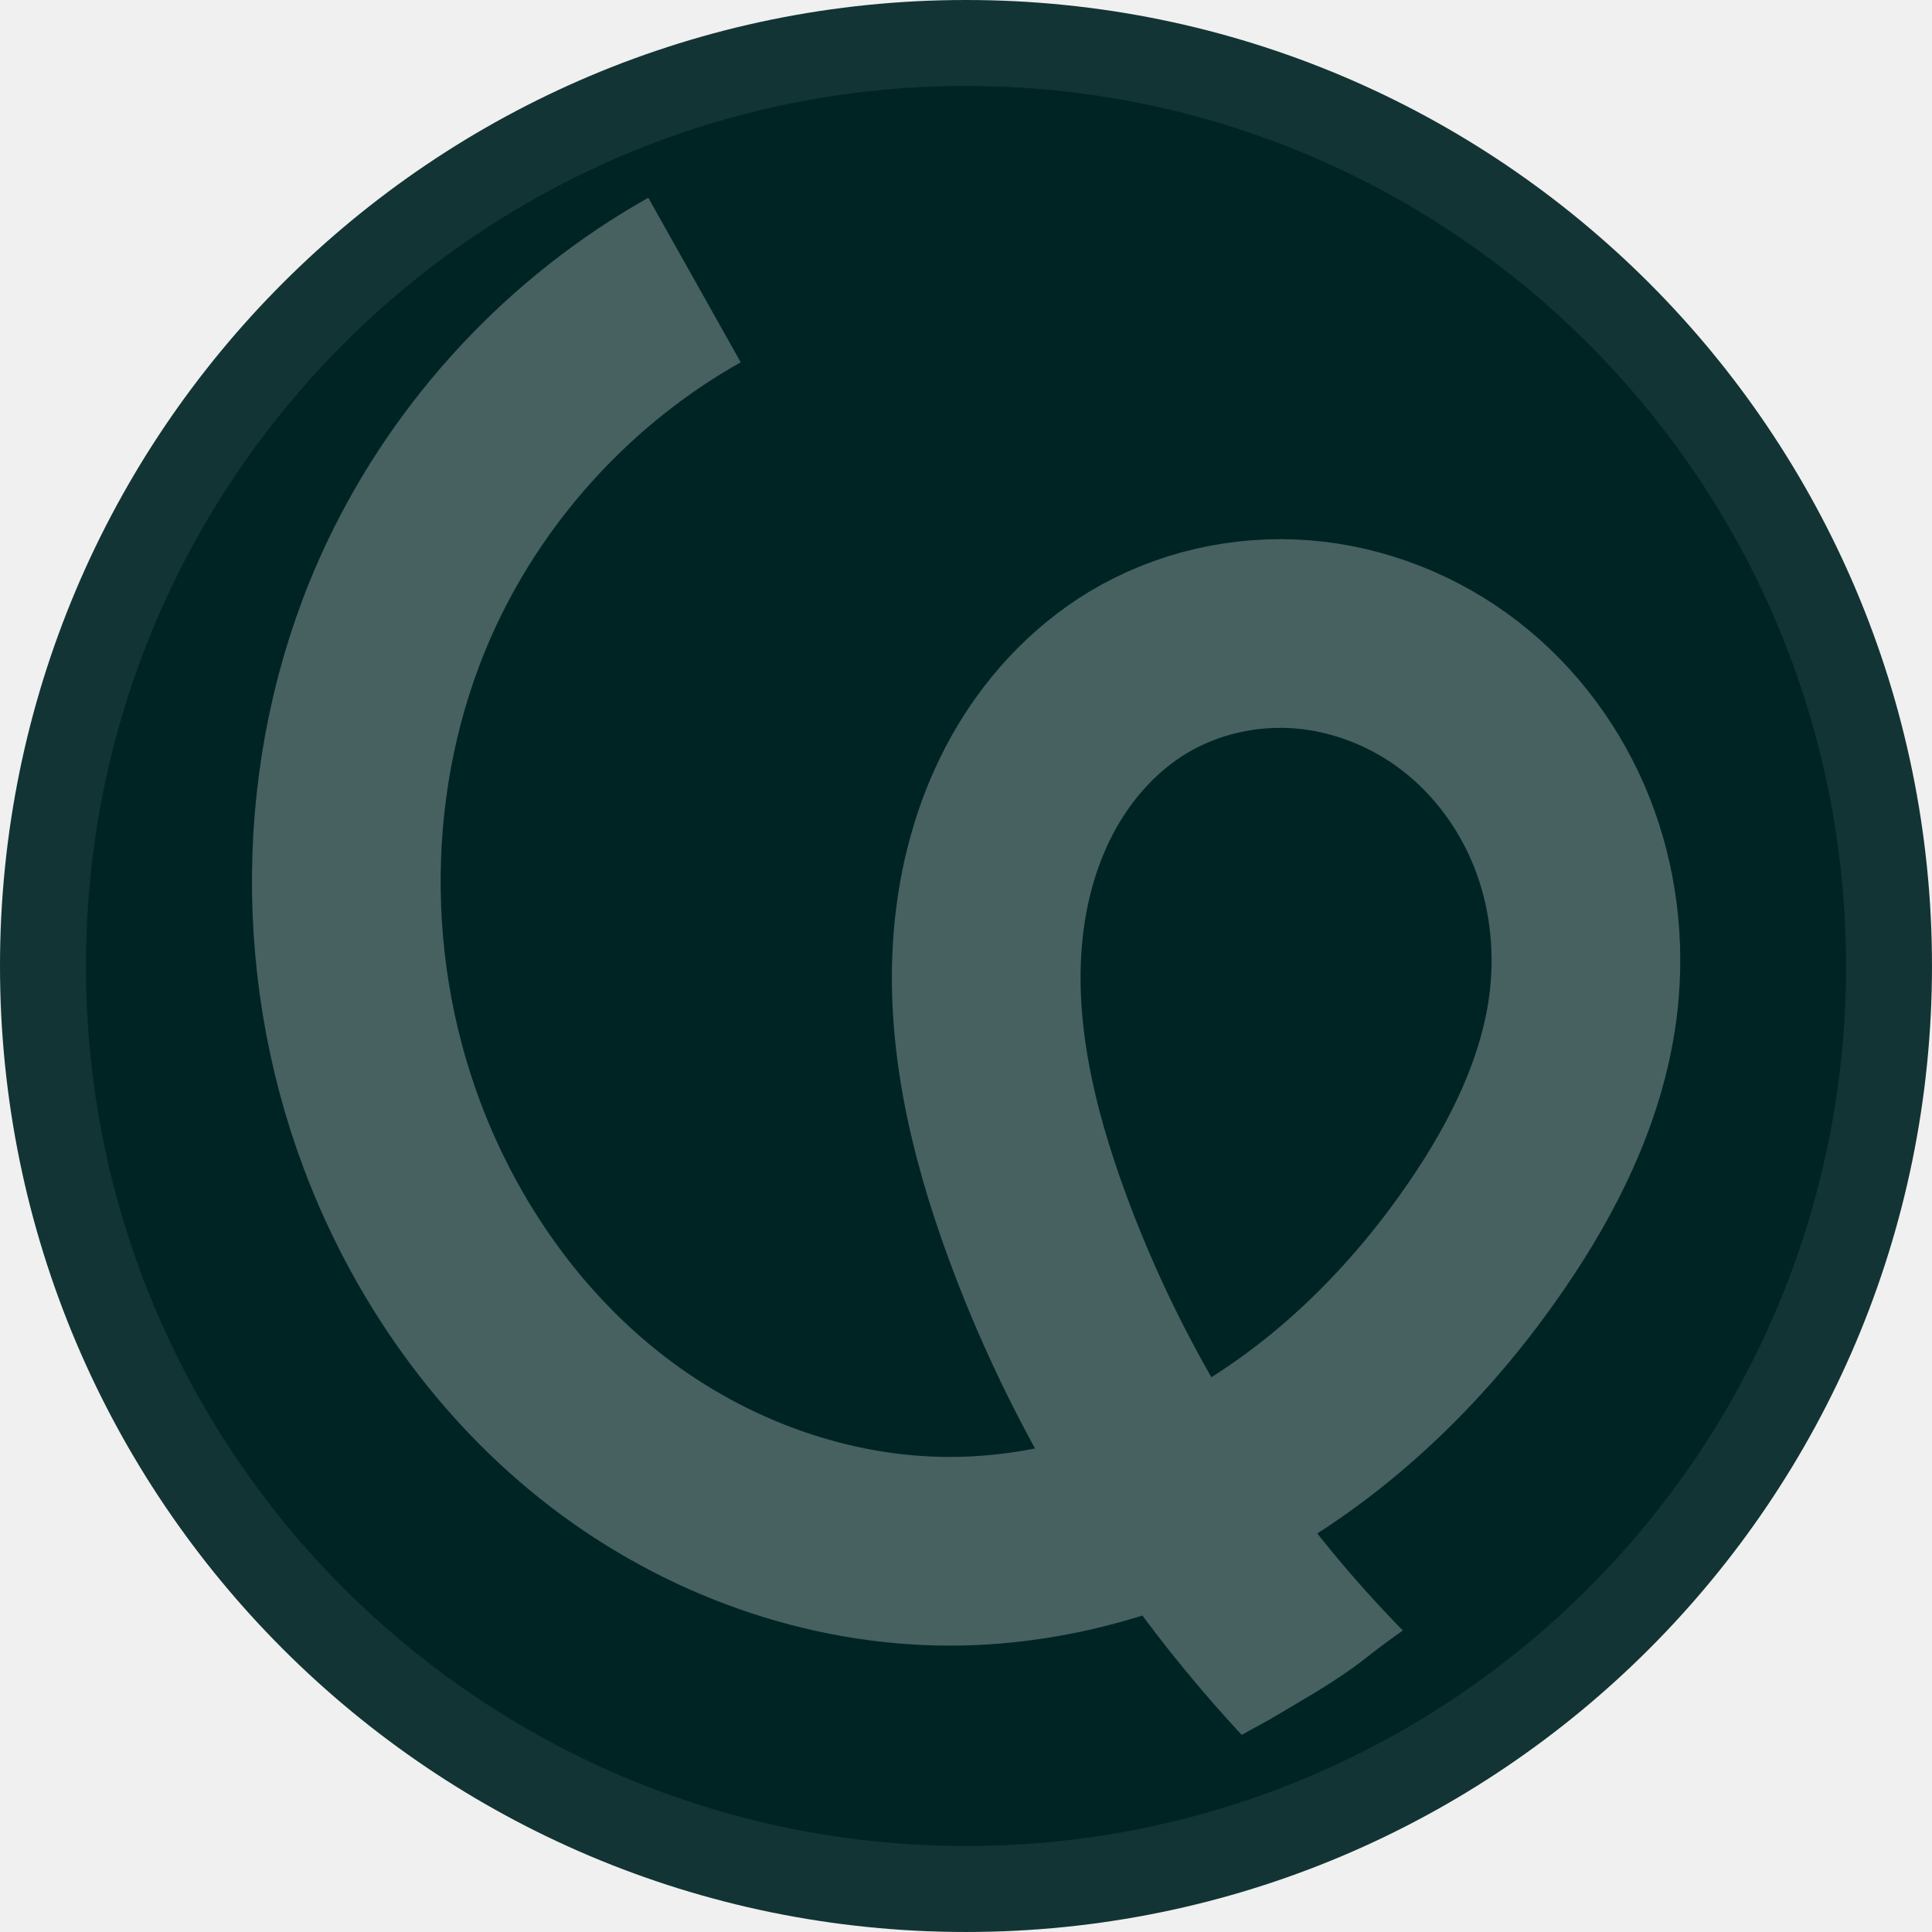
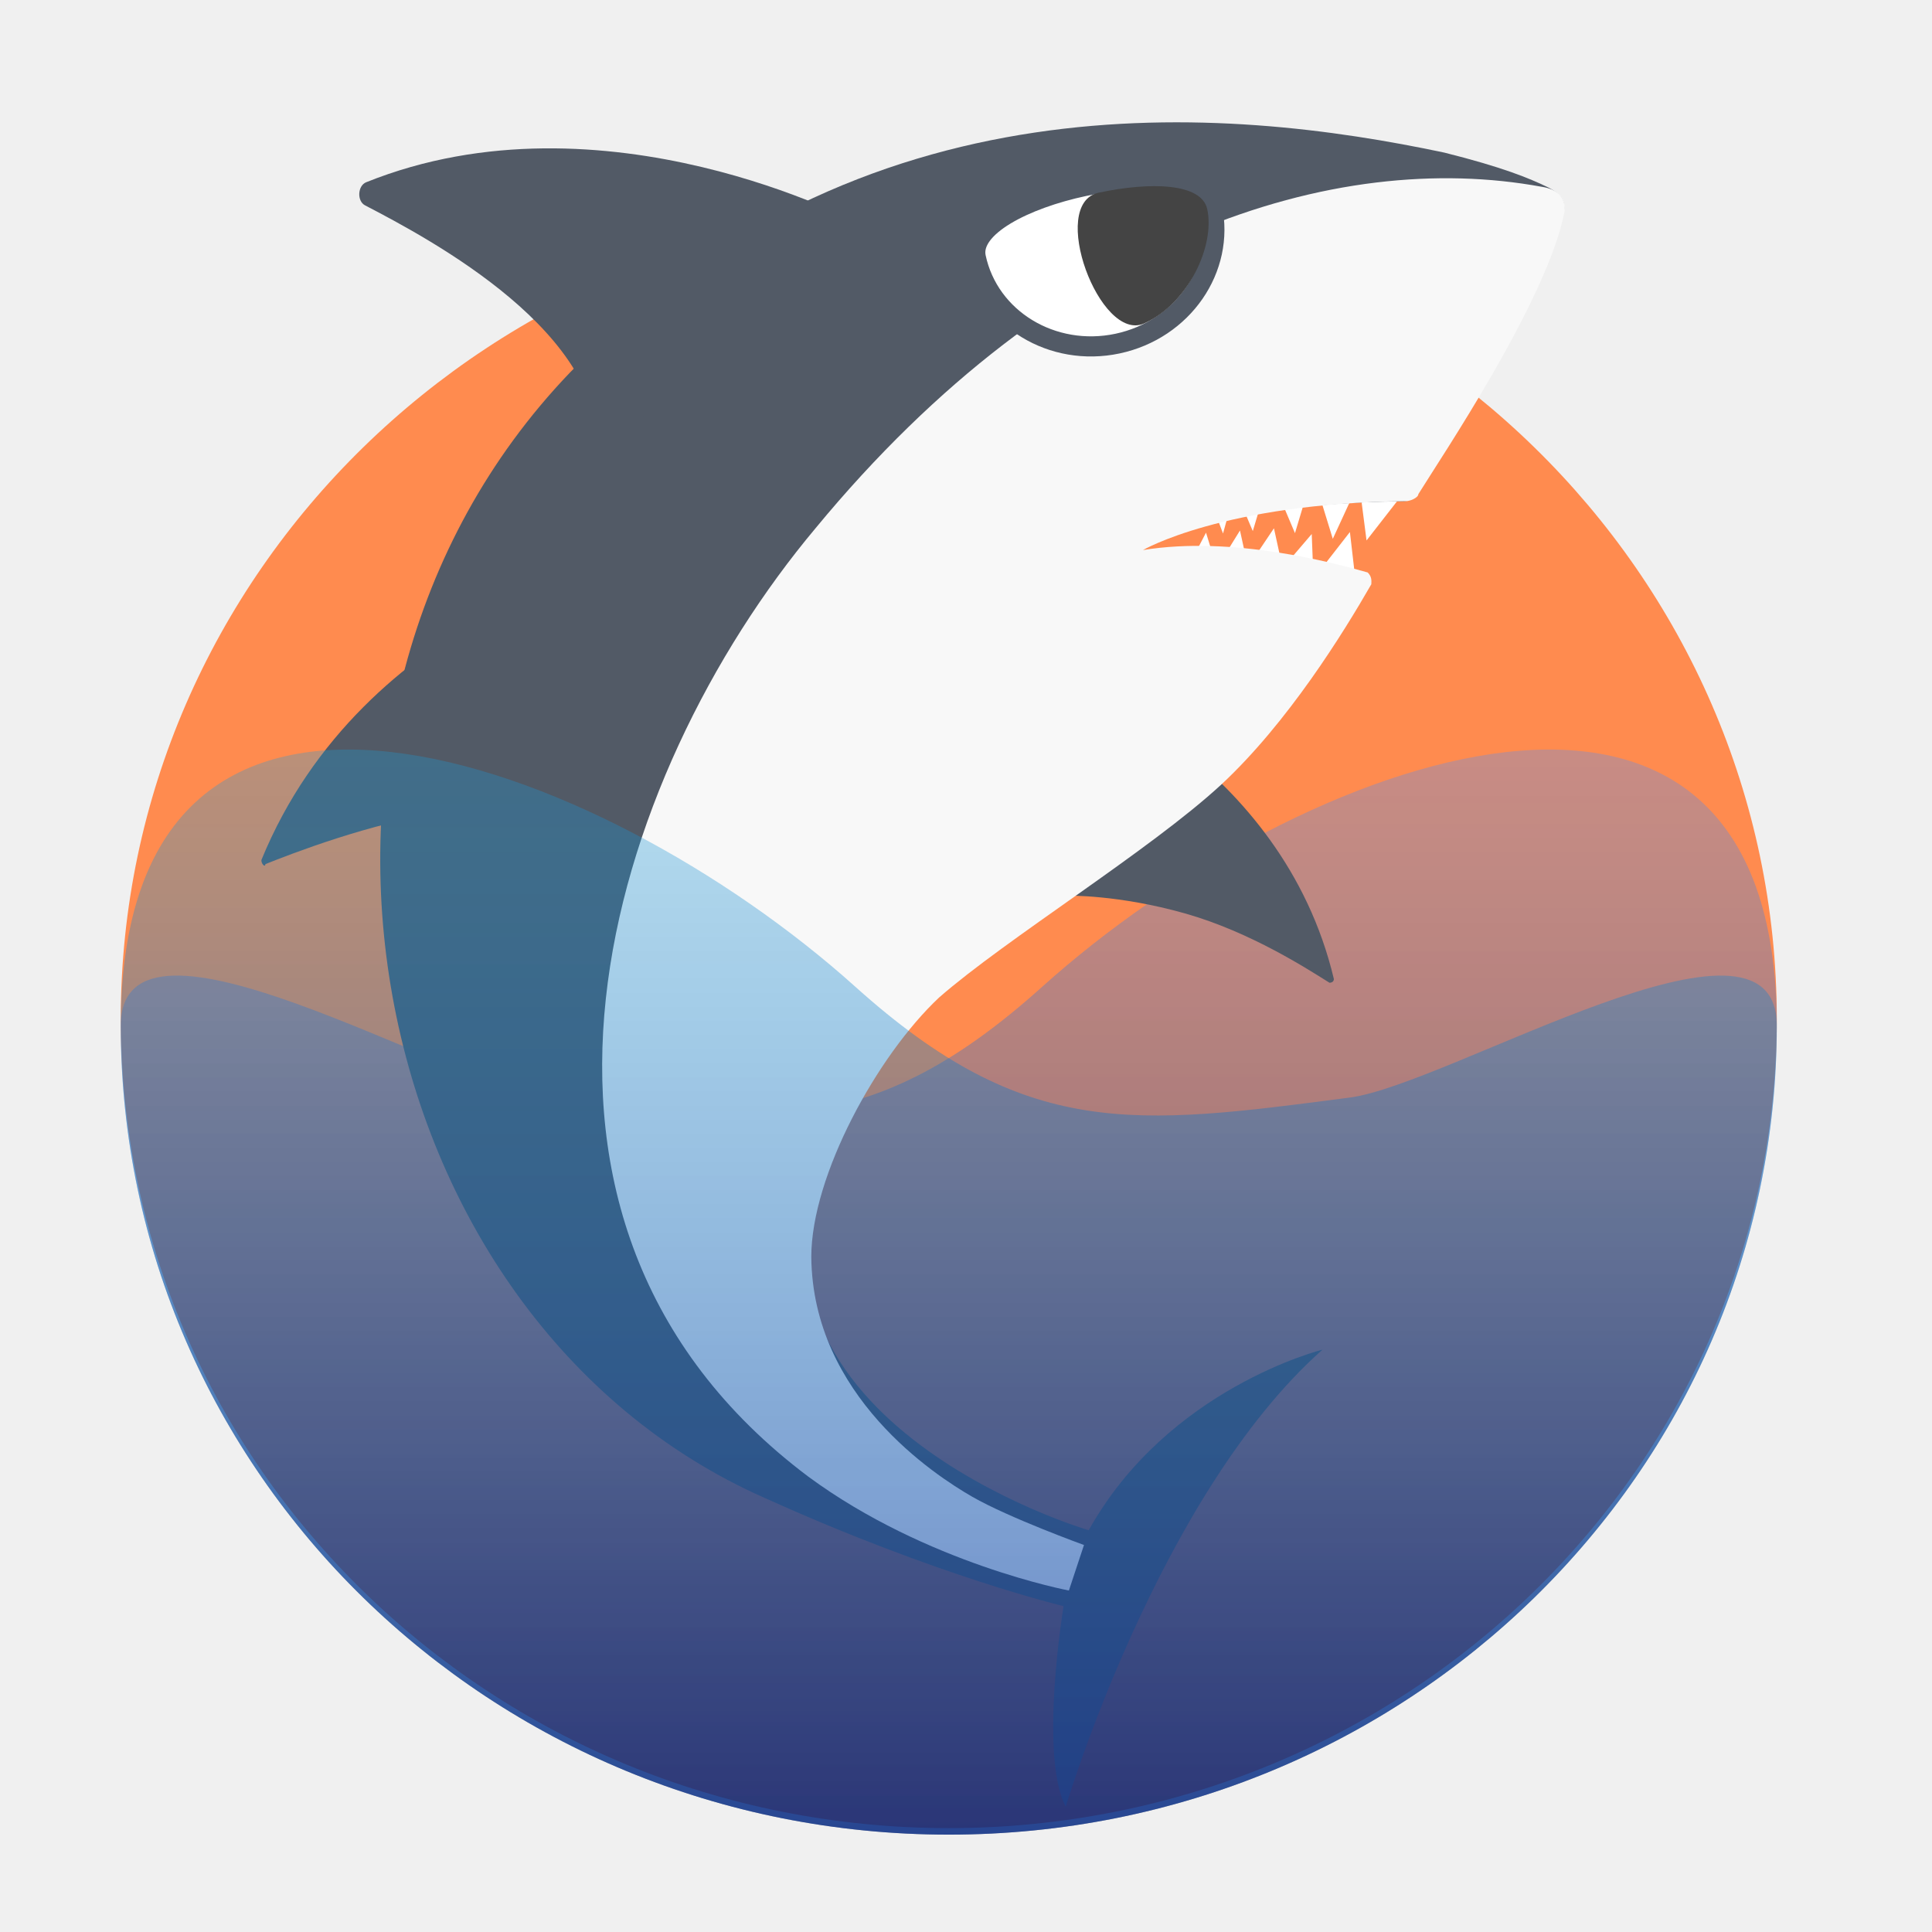
- <svg xmlns="http://www.w3.org/2000/svg" width="512" height="512" viewBox="0 0 135.467 135.467" version="1.1" id="svg5">
-   <defs id="defs2">
-     <clipPath clipPathUnits="userSpaceOnUse" id="clipPath2496">
-       <path id="path2498" style="fill:#ff0000;fill-opacity:1;fill-rule:nonzero;stroke:none;stroke-width:0.265" d="M 18.917,11.751 V 137.859 H 87.809 c -0.007,-0.425 0.516,-1.195 0.809,-1.578 0.606,-0.792 1.326,-1.487 2.072,-2.154 -0.49,-0.463 -0.946,-1.013 -1.466,-1.398 1.573,-2.728 1.211,-2.327 3.892,-5.074 -0.165,-0.116 -0.328,-0.235 -0.491,-0.355 -0.269,0.097 -0.532,0.106 -0.769,-0.045 -0.707,-0.449 -1.092,-0.885 -1.253,-1.3 -0.027,-0.02 -0.054,-0.038 -0.081,-0.058 -0.043,-0.033 -0.02,-0.077 0.024,-0.125 -0.027,-0.113 -0.038,-0.225 -0.035,-0.335 -1.005,-0.46 -1.158,-1.865 0.054,-3.004 -2.008,1.109 -1.914,1.058 -6.22,3.39 -2.426,1.314 -3.606,1.87 -5.847,3.397 -1.294,0.882 -1.664,1.262 -2.692,2.19 -0.404,0.458 -0.595,0.738 -1.169,1.059 -0.329,0.184 -0.698,0.286 -1.046,0.432 -0.239,0.101 -0.937,0.42 -1.129,0.478 -0.345,0.104 -0.702,0.162 -1.053,0.243 -3.494,0.806 -4.266,-3.2 -0.698,-3.554 0.123,-0.012 0.25,-0.002 0.369,-0.037 0.056,-0.017 1.324,-0.552 1.324,-0.552 0.089,-0.03 0.213,0.058 0.281,-0.006 0.25,-0.24 0.471,-0.509 0.706,-0.763 1.241,-1.102 1.649,-1.519 3.188,-2.562 2.332,-1.581 3.55,-2.161 6.041,-3.511 5.425,-2.939 2.557,-1.37 7.733,-4.222 2.036,-1.214 3.854,-2.221 5.754,-3.575 0.798,-0.569 1.546,-1.204 2.339,-1.779 0.866,-0.629 1.735,-1.258 2.637,-1.835 1.885,-1.205 2.776,-1.543 4.821,-2.509 v 5.3e-4 c 0.608,-0.287 1.146,-0.402 1.599,-0.389 1.963,0.058 2.313,2.519 -0.315,3.775 -0.646,0.309 -1.149,0.543 -1.622,0.77 0.184,0.105 0.337,0.235 0.455,0.383 1.249,-0.798 2.466,-1.576 2.773,-1.773 1.429,-0.809 1.329,-0.881 2.9,-1.278 0.33,-0.083 0.668,-0.165 1.009,-0.158 0.393,0.008 0.98,-0.148 1.163,0.2 1.565,2.968 0.704,3.002 -0.959,4.826 -0.3,0.273 -0.595,0.552 -0.89,0.83 1.482,-0.93 2.974,-1.846 4.449,-2.788 0.881,-0.457 1.747,-0.946 2.62,-1.42 V 11.751 Z M 112.808,113.683 c -0.046,1.4e-4 -0.087,0.002 -0.119,0.006 0.035,0.007 0.075,0.005 0.119,-0.006 z m -22.087,11.832 c 0.003,0.026 0.006,0.052 0.009,0.078 0.016,-0.021 0.032,-0.043 0.048,-0.064 -0.019,-0.005 -0.039,-0.008 -0.057,-0.014 z m 0.106,0.599 c 0.077,0.304 0.167,0.455 0.214,0.144 -0.072,-0.047 -0.143,-0.095 -0.214,-0.144 z m 28.259,11.651 c -0.038,0.031 -0.079,0.063 -0.117,0.094 h 0.117 z" />
-     </clipPath>
+ <svg xmlns="http://www.w3.org/2000/svg" width="48px" height="48px" viewBox="0 0 48 48" version="1.1">
+   <defs>
+     <linearGradient x1="50%" y1="0%" x2="50%" y2="100%" id="linearGradient-1">
+       <stop stop-color="#4A90FF" stop-opacity="0.5" offset="0%" />
+       <stop stop-color="#071B3D" offset="100%" />
+     </linearGradient>
+     <linearGradient x1="50%" y1="0%" x2="50%" y2="100%" id="linearGradient-2">
+       <stop stop-color="#1A9CDA" stop-opacity="0.5" offset="0%" />
+       <stop stop-color="#002A99" offset="100%" />
+     </linearGradient>
  </defs>
-   <g id="layer2" style="display:inline">
-     <ellipse id="path131" cx="67.733" cy="67.733" style="fill:#002424;fill-opacity:1;stroke:#002424;stroke-width:12.052;stroke-dasharray:none;stroke-opacity:0.919" rx="61.707" ry="61.707" />
-   </g>
-   <g id="layer3">
-     <path style="fill:none;stroke:#ffffff;stroke-width:13.229;stroke-linecap:butt;stroke-linejoin:miter;stroke-dasharray:none;stroke-opacity:0.279" d="m 49.965,17.518 c -8.574,4.817 -15.597,12.347 -19.805,21.236 -5.682,12.002 -6.071,26.325 -1.394,38.754 3.053,8.114 8.232,15.478 15.105,20.762 6.873,5.284 15.455,8.418 24.125,8.385 7.542,-0.029 14.994,-2.43 21.406,-6.401 6.412,-3.972 11.809,-9.473 16.076,-15.692 3.4,-4.954 6.151,-10.515 6.83,-16.484 0.454,-3.993 -0.047,-8.101 -1.528,-11.838 -1.481,-3.736 -3.946,-7.088 -7.125,-9.548 -3.178,-2.459 -7.066,-4.01 -11.073,-4.328 -4.006,-0.318 -8.115,0.61 -11.552,2.691 -3.055,1.85 -5.544,4.573 -7.287,7.69 -1.743,3.117 -2.753,6.618 -3.137,10.168 -0.769,7.101 0.93,14.258 3.393,20.962 7.391,20.115 21.982,37.498 40.511,48.265" id="path2106" clip-path="url(#clipPath2496)" transform="translate(-1.267908,2.116667)" />
+   <g id="Page-1" stroke="none" stroke-width="1" fill="none" fill-rule="evenodd">
+     <g id="启动器">
+       <g id="Group" transform="translate(3, 2)">
+         <ellipse id="Oval" fill="#FF8B4F" cx="20.572" cy="23.323" rx="20.572" ry="20.096" />
+         <path d="M20.572,43.581 C9.21,43.581 0,34.583 0,23.484 C0,19.981 8.132,24.943 10.604,25.268 C15.965,25.972 18.656,26.324 22.893,22.516 C29.278,16.777 41.144,12.385 41.144,23.484 C41.144,34.583 31.933,43.581 20.572,43.581" id="Oval" fill-opacity="0.6" fill="url(#linearGradient-1)" />
+         <polygon id="Shape" fill="#FFFFFF" transform="translate(26.88002, 11.80455) rotate(3) translate(-26.88002, -11.80455) " points="26.408 12.379 26.933 11.23 27.353 12.379" />
+         <polygon id="Shape" fill="#FFFFFF" transform="translate(27.61939, 11.7448) rotate(3) translate(-27.61939, -11.7448) " points="27.147 12.319 27.777 11.171 28.092 12.319" />
+         <polygon id="Shape" fill="#FFFFFF" transform="translate(28.46361, 11.69018) rotate(3) translate(-28.46361, -11.69018) " points="27.991 12.169 28.621 11.116 28.936 12.264" />
+         <polygon id="Shape" fill="#FFFFFF" transform="translate(29.24466, 11.82412) rotate(3) translate(-29.24466, -11.82412) " points="28.825 12.207 29.56 11.25 29.665 12.398" />
+         <polygon id="Shape" fill="#FFFFFF" transform="translate(30.24348, 11.82495) rotate(3) translate(-30.24348, -11.82495) " points="29.771 12.256 30.506 11.203 30.716 12.447" />
+         <polygon id="Shape" fill="#FFFFFF" transform="translate(27.30617, 10.77123) rotate(3) translate(-27.30617, -10.77123) " points="27.621 10.293 27.411 11.25 26.991 10.293" />
+         <polygon id="Shape" fill="#FFFFFF" transform="translate(28.04285, 10.75927) rotate(3) translate(-28.04285, -10.75927) " points="28.358 10.329 28.148 11.19 27.728 10.329" />
+         <polygon id="Shape" fill="#FFFFFF" transform="translate(29.09142, 10.81044) rotate(3) translate(-29.09142, -10.81044) " points="29.406 10.38 29.196 11.241 28.776 10.38" />
+         <polygon id="Shape" fill="#FFFFFF" transform="translate(30.14267, 10.81383) rotate(3) translate(-30.14267, -10.81383) " points="30.143 11.388 29.723 10.24 30.563 10.335" />
+         <polygon id="Shape" fill="#FFFFFF" transform="translate(31.24366, 10.86757) rotate(3) translate(-31.24366, -10.86757) " points="31.716 10.389 30.981 11.442 30.771 10.293" />
+         <path d="M23.293,15.064 C23.293,15.064 28.753,16.787 30.328,22.146 C30.328,22.242 30.223,22.242 30.223,22.242 C29.698,21.954 28.228,21.093 26.548,20.71 C24.868,20.328 23.608,20.423 23.608,20.423 C23.923,18.605 23.818,16.882 23.293,15.064 L23.293,15.064 Z" id="Shape" fill="#525A66" transform="translate(26.81003, 18.65289) rotate(3) translate(-26.81003, -18.65289) " />
+         <path d="M10.407,7.78 C2.742,16.679 6.417,31.513 16.707,35.436 C21.117,37.159 24.267,37.733 24.267,37.733 C24.267,37.733 23.847,41.465 24.582,42.709 C24.582,42.709 26.472,34.862 30.357,31.034 C30.357,31.034 26.577,32.182 24.792,35.819 C24.792,35.819 15.132,33.522 17.862,26.441 C20.592,19.455 25.422,21.369 30.042,12.277 C30.042,12.182 26.682,10.842 24.687,11.512 C24.687,11.512 26.472,10.172 31.197,9.885 C31.407,9.885 31.512,9.789 31.617,9.598 C32.247,8.641 34.452,4.622 34.872,2.421 C34.872,2.133 34.663,2.003 34.453,1.907 C33.958,1.698 33.297,1.464 31.827,1.176 C26.367,0.315 17.232,-0.068 10.407,7.78 Z" id="Shape" fill="#525A66" transform="translate(20.59368, 21.72237) rotate(3) translate(-20.59368, -21.72237) " />
+         <path d="M18.234,3.224 C18.234,3.224 11.724,0.162 5.949,2.841 C5.739,2.937 5.739,3.32 5.949,3.416 C7.629,4.181 12.144,6.287 12.039,9.349 L18.234,3.224 L18.234,3.224 Z" id="Shape" fill="#525A66" transform="translate(12.01266, 5.545549) rotate(3) translate(-12.01266, -5.545549) " />
+         <path d="M16.823,11.464 C11.993,17.876 9.053,29.072 17.873,35.006 C20.918,37.015 24.488,37.494 24.488,37.494 L24.803,36.345 C24.803,36.345 22.913,35.771 21.968,35.293 C21.023,34.814 17.873,32.996 17.663,29.551 C17.558,27.541 19.028,24.479 20.498,22.948 C22.073,21.417 25.538,19.024 27.218,17.302 C28.793,15.675 30.053,13.378 30.683,12.134 C30.683,12.038 30.683,11.943 30.578,11.847 C29.738,11.656 27.178,11.104 24.973,11.583 C24.973,11.583 26.903,10.316 31.418,10.029 C31.523,10.029 31.733,9.933 31.733,9.837 C32.258,8.88 34.673,4.861 34.988,2.66 C34.988,2.66 35.008,2.556 34.972,2.434 C34.925,2.277 34.785,2.088 34.39,2.051 C29.245,1.381 22.493,3.808 16.823,11.464 Z" id="Shape" fill="#F8F8F8" transform="translate(23.59941, 19.71942) rotate(3) translate(-23.59941, -19.71942) " />
+         <path d="" id="Shape" fill="#F9F9F9" transform="translate(26.48757, 3.831614) rotate(3) translate(-26.48757, -3.831614) " />
+         <path d="M30.771,10.296 L30.981,11.444" id="Shape" fill="#FFFFFF" transform="translate(31.29608, 10.87012) rotate(3) translate(-31.29608, -10.87012) " />
+         <path d="M3.695,19.606 C3.695,19.702 3.8,19.797 3.8,19.702 C4.43,19.414 6.32,18.553 8.21,18.17 C10.205,17.788 11.675,17.979 11.675,17.979 C11.57,15.778 11.885,13.673 12.62,11.567 C12.62,11.567 5.9,13.29 3.695,19.606 Z" id="Shape" fill="#525A66" transform="translate(8.157998, 15.65423) rotate(3) translate(-8.157998, -15.65423) " />
+         <path d="M20.572,43.581 C31.933,43.581 41.144,34.583 41.144,23.484 C41.144,19.981 33.012,24.943 30.539,25.268 C25.179,25.972 22.488,26.324 18.251,22.516 C11.866,16.777 -9.51641516e-17,12.385 -9.51641516e-17,23.484 C-9.51641516e-17,34.583 9.21,43.581 20.572,43.581 Z" id="Oval" fill-opacity="0.6" fill="url(#linearGradient-2)" />
+       </g>
+       <path d="M27.35,8.58 C29.007,8.58 30.35,7.314 30.35,5.752 C30.35,4.19 24.35,4.19 24.35,5.752 C24.35,7.314 25.693,8.58 27.35,8.58 Z" id="Oval-17" stroke="#525A66" stroke-width="0.5" fill="#FFFFFF" transform="translate(27.35027, 6.58003) rotate(-12) translate(-27.35027, -6.58003) " />
+       <path d="M28.063,7.974 C29.241,7.717 30.186,6.457 30.186,5.527 C30.186,4.852 28.935,4.562 27.636,4.562 C26.338,4.562 26.885,8.23 28.063,7.974 Z" id="Oval-17" fill="#444444" transform="translate(28.53612, 6.274259) rotate(-12) translate(-28.53612, -6.274259) " />
+     </g>
  </g>
</svg>
